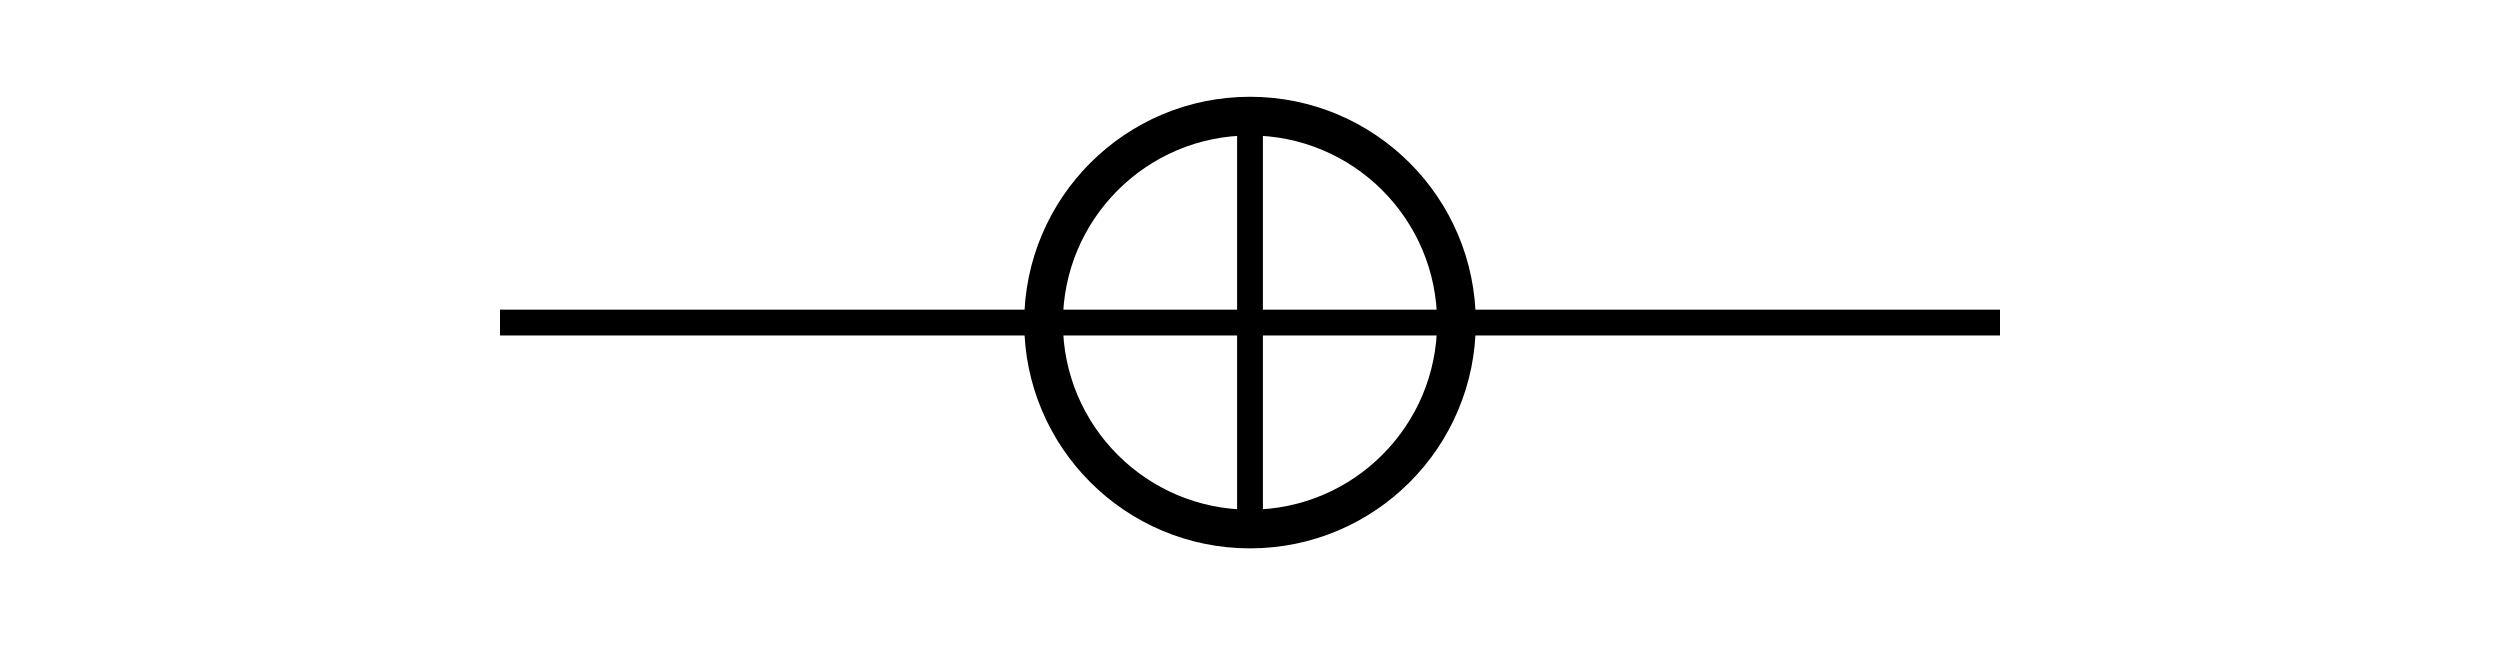
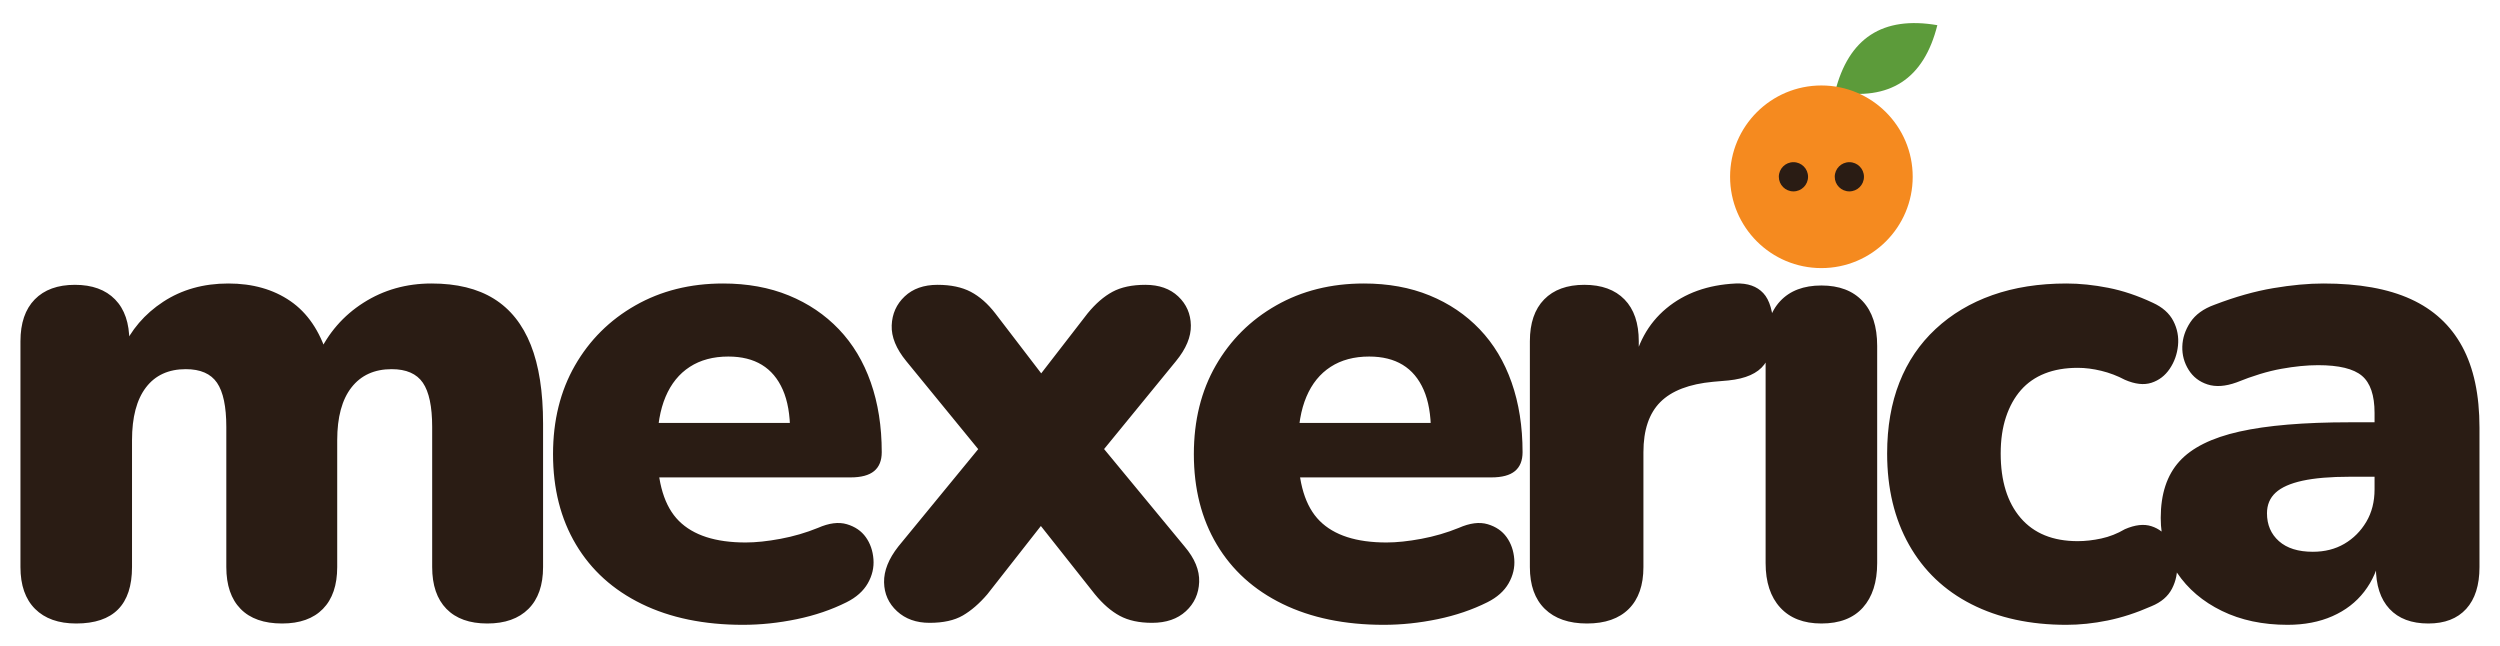
- <svg xmlns="http://www.w3.org/2000/svg" viewBox="0 0 376.47 97.15" width="376.47" height="97.15">
-   <circle cx="188.235" cy="48.575" r="31.088" fill="none" stroke="currentColor" stroke-width="5.829" />
-   <path d="M75.294 48.575H301.176M188.235 19.43V77.72" stroke="currentColor" stroke-width="3.886" fill="none" />
+ <svg xmlns="http://www.w3.org/2000/svg" viewBox="2.52 -92.97 376.47 97.15" width="376.5" height="97.2" role="img" aria-label="Mexerica">
+   <path d="M14.0 0.9Q10.0 0.9 7.8 -1.3Q5.6 -3.5 5.6 -7.6V-41.6Q5.6 -45.7 7.75 -47.9Q9.9 -50.1 13.8 -50.1Q17.7 -50.1 19.85 -47.9Q22.0 -45.7 22.0 -41.6V-35.8L20.9 -40.3Q22.9 -44.8 27.1 -47.55Q31.3 -50.3 36.9 -50.3Q42.4 -50.3 46.25 -47.65Q50.1 -45.0 51.8 -39.5H50.4Q52.7 -44.5 57.25 -47.4Q61.8 -50.3 67.5 -50.3Q73.2 -50.3 76.9 -48.0Q80.6 -45.7 82.45 -41.05Q84.3 -36.4 84.3 -29.2V-7.6Q84.3 -3.5 82.1 -1.3Q79.9 0.9 75.9 0.9Q71.9 0.9 69.75 -1.3Q67.6 -3.5 67.6 -7.6V-28.7Q67.6 -33.3 66.2 -35.35Q64.8 -37.4 61.5 -37.4Q57.6 -37.4 55.45 -34.65Q53.3 -31.9 53.3 -26.7V-7.6Q53.3 -3.5 51.15 -1.3Q49.0 0.9 45.0 0.9Q40.9 0.9 38.75 -1.3Q36.6 -3.5 36.6 -7.6V-28.7Q36.6 -33.3 35.2 -35.35Q33.8 -37.4 30.5 -37.4Q26.6 -37.4 24.5 -34.65Q22.4 -31.9 22.4 -26.7V-7.6Q22.4 0.9 14.0 0.9Z M114.4 1.1Q105.6 1.1 99.15 -2.05Q92.7 -5.2 89.25 -11.0Q85.8 -16.8 85.8 -24.6Q85.8 -32.2 89.1 -37.95Q92.4 -43.7 98.2 -47.0Q104.0 -50.3 111.4 -50.3Q116.9 -50.3 121.3 -48.5Q125.7 -46.7 128.85 -43.4Q132.0 -40.1 133.65 -35.4Q135.3 -30.7 135.3 -24.9Q135.3 -23.0 134.15 -22.05Q133.0 -21.1 130.6 -21.1H99.7V-29.3H123.1L121.5 -28.0Q121.5 -31.8 120.4 -34.3Q119.3 -36.8 117.25 -38.05Q115.2 -39.3 112.2 -39.3Q108.8 -39.3 106.4 -37.75Q104.0 -36.2 102.75 -33.25Q101.5 -30.3 101.5 -26.0V-25.2Q101.5 -17.8 104.75 -14.55Q108.0 -11.3 114.8 -11.3Q117.1 -11.3 120.05 -11.85Q123.0 -12.4 125.7 -13.5Q128.2 -14.6 130.05 -14.05Q131.9 -13.5 132.9 -12.1Q133.9 -10.7 134.05 -8.8Q134.2 -6.9 133.2 -5.15Q132.2 -3.4 130.0 -2.3Q126.6 -0.6 122.5 0.25Q118.4 1.1 114.4 1.1Z M142.5 0.8Q139.5 0.8 137.6 -0.95Q135.7 -2.7 135.65 -5.3Q135.6 -7.9 137.8 -10.7L152.9 -29.1V-21.6L139.0 -38.6Q136.7 -41.4 136.8 -44.0Q136.9 -46.6 138.75 -48.35Q140.6 -50.1 143.7 -50.1Q146.7 -50.1 148.7 -49.05Q150.7 -48.0 152.4 -45.8L162.2 -33.0H156.4L166.3 -45.8Q168.1 -48.0 170.05 -49.05Q172.0 -50.1 175.0 -50.1Q178.1 -50.1 179.95 -48.35Q181.8 -46.6 181.85 -44.0Q181.9 -41.4 179.6 -38.6L165.7 -21.6V-29.1L180.9 -10.7Q183.2 -8.0 183.1 -5.35Q183.0 -2.7 181.1 -0.95Q179.2 0.8 176.0 0.8Q173.1 0.8 171.15 -0.25Q169.2 -1.3 167.4 -3.5L156.4 -17.4H162.1L151.2 -3.5Q149.4 -1.4 147.5 -0.3Q145.6 0.8 142.5 0.8Z M210.9 1.1Q202.1 1.1 195.65 -2.05Q189.2 -5.2 185.75 -11.0Q182.3 -16.8 182.3 -24.6Q182.3 -32.2 185.6 -37.95Q188.9 -43.7 194.7 -47.0Q200.5 -50.3 207.9 -50.3Q213.4 -50.3 217.8 -48.5Q222.2 -46.7 225.35 -43.4Q228.5 -40.1 230.15 -35.4Q231.8 -30.7 231.8 -24.9Q231.8 -23.0 230.65 -22.05Q229.5 -21.1 227.1 -21.1H196.2V-29.3H219.6L218 -28.0Q218 -31.8 216.9 -34.3Q215.8 -36.8 213.75 -38.05Q211.7 -39.3 208.7 -39.3Q205.3 -39.3 202.9 -37.75Q200.5 -36.2 199.25 -33.25Q198 -30.3 198 -26.0V-25.2Q198 -17.8 201.25 -14.55Q204.5 -11.3 211.3 -11.3Q213.6 -11.3 216.55 -11.85Q219.5 -12.4 222.2 -13.5Q224.7 -14.6 226.55 -14.05Q228.4 -13.5 229.4 -12.1Q230.4 -10.7 230.55 -8.8Q230.7 -6.9 229.7 -5.15Q228.7 -3.4 226.5 -2.3Q223.1 -0.6 219 0.25Q214.9 1.1 210.9 1.1Z M241.5 0.9Q237.4 0.9 235.15 -1.3Q232.9 -3.5 232.9 -7.6V-41.6Q232.9 -45.7 235.05 -47.9Q237.2 -50.1 241.1 -50.1Q245 -50.1 247.15 -47.9Q249.3 -45.7 249.3 -41.6V-37.1H248.3Q249.3 -43.1 253.45 -46.55Q257.6 -50.0 263.9 -50.3Q266.6 -50.4 268.05 -48.85Q269.5 -47.3 269.6 -43.5Q269.7 -40.1 268.2 -38.1Q266.7 -36.1 262.8 -35.7L260.5 -35.5Q255.1 -35.0 252.55 -32.45Q250 -29.9 250 -24.9V-7.6Q250 -3.5 247.8 -1.3Q245.6 0.9 241.5 0.9Z M276.8 0.9Q272.8 0.9 270.6 -1.5Q268.4 -3.9 268.4 -8.2V-40.9Q268.4 -45.3 270.6 -47.65Q272.8 -50.0 276.8 -50.0Q280.8 -50.0 283.0 -47.65Q285.2 -45.3 285.2 -40.9V-8.2Q285.2 -3.9 283.05 -1.5Q280.9 0.9 276.8 0.9Z M313.7 1.1Q305.5 1.1 299.4 -2.0Q293.3 -5.1 290.0 -10.95Q286.7 -16.8 286.7 -24.7Q286.7 -30.7 288.55 -35.4Q290.4 -40.1 294.0 -43.45Q297.6 -46.8 302.55 -48.55Q307.5 -50.3 313.7 -50.3Q316.7 -50.3 320.0 -49.65Q323.3 -49.0 326.7 -47.4Q328.9 -46.4 329.8 -44.65Q330.7 -42.9 330.5 -40.95Q330.3 -39.0 329.25 -37.45Q328.2 -35.9 326.5 -35.35Q324.8 -34.8 322.5 -35.8Q320.8 -36.7 318.95 -37.15Q317.1 -37.6 315.4 -37.6Q312.6 -37.6 310.45 -36.75Q308.3 -35.9 306.85 -34.25Q305.4 -32.6 304.6 -30.2Q303.8 -27.8 303.8 -24.7Q303.8 -18.5 306.8 -15.0Q309.8 -11.5 315.4 -11.5Q317.1 -11.5 318.95 -11.9Q320.8 -12.3 322.5 -13.3Q324.8 -14.3 326.5 -13.75Q328.2 -13.2 329.2 -11.65Q330.2 -10.1 330.35 -8.1Q330.5 -6.1 329.6 -4.35Q328.7 -2.6 326.5 -1.7Q323.1 -0.2 319.9 0.45Q316.7 1.1 313.7 1.1Z M347 1.1Q341.4 1.1 337.1 -1.0Q332.8 -3.1 330.35 -6.75Q327.9 -10.4 327.9 -15.0Q327.9 -20.4 330.7 -23.5Q333.5 -26.6 339.75 -28.0Q346 -29.4 356.4 -29.4H361.8V-21.2H356.4Q352 -21.2 349.25 -20.6Q346.5 -20.0 345.2 -18.8Q343.9 -17.6 343.9 -15.7Q343.9 -13.1 345.7 -11.5Q347.5 -9.9 350.8 -9.9Q353.5 -9.9 355.55 -11.1Q357.6 -12.3 358.85 -14.4Q360.1 -16.5 360.1 -19.3V-30.8Q360.1 -34.8 358.2 -36.4Q356.3 -38.0 351.6 -38.0Q349.1 -38.0 346.05 -37.45Q343 -36.9 339.3 -35.4Q336.8 -34.5 334.95 -35.1Q333.1 -35.7 332.1 -37.3Q331.1 -38.9 331.15 -40.8Q331.2 -42.7 332.35 -44.45Q333.5 -46.2 336 -47.1Q340.7 -48.9 344.85 -49.6Q349 -50.3 352.4 -50.3Q360.4 -50.3 365.55 -47.95Q370.7 -45.6 373.3 -40.8Q375.9 -36.0 375.9 -28.6V-7.6Q375.9 -3.5 373.9 -1.3Q371.9 0.9 368.2 0.9Q364.4 0.9 362.35 -1.3Q360.3 -3.5 360.3 -7.6V-10.6L361 -9.5Q360.4 -6.3 358.55 -3.9Q356.7 -1.5 353.75 -0.2Q350.8 1.1 347 1.1Z" fill="#2A1C14" />
+   <path d="M278.86 -79.16Q281.91 -91.32 294.26 -89.20Q291.22 -77.04 278.86 -79.16Z" fill="#5C9B3A" />
+   <path d="M263.05 -66.37a13.75 13.75 0 1 0 27.50 0a13.75 13.75 0 1 0 -27.50 0Z" fill="#F58A1F" />
+   <path d="M270.39 -66.37a2.20 2.20 0 1 0 4.40 0a2.20 2.20 0 1 0 -4.40 0ZM278.81 -66.37a2.20 2.20 0 1 0 4.40 0a2.20 2.20 0 1 0 -4.40 0Z" fill="#2A1C14" />
</svg>
